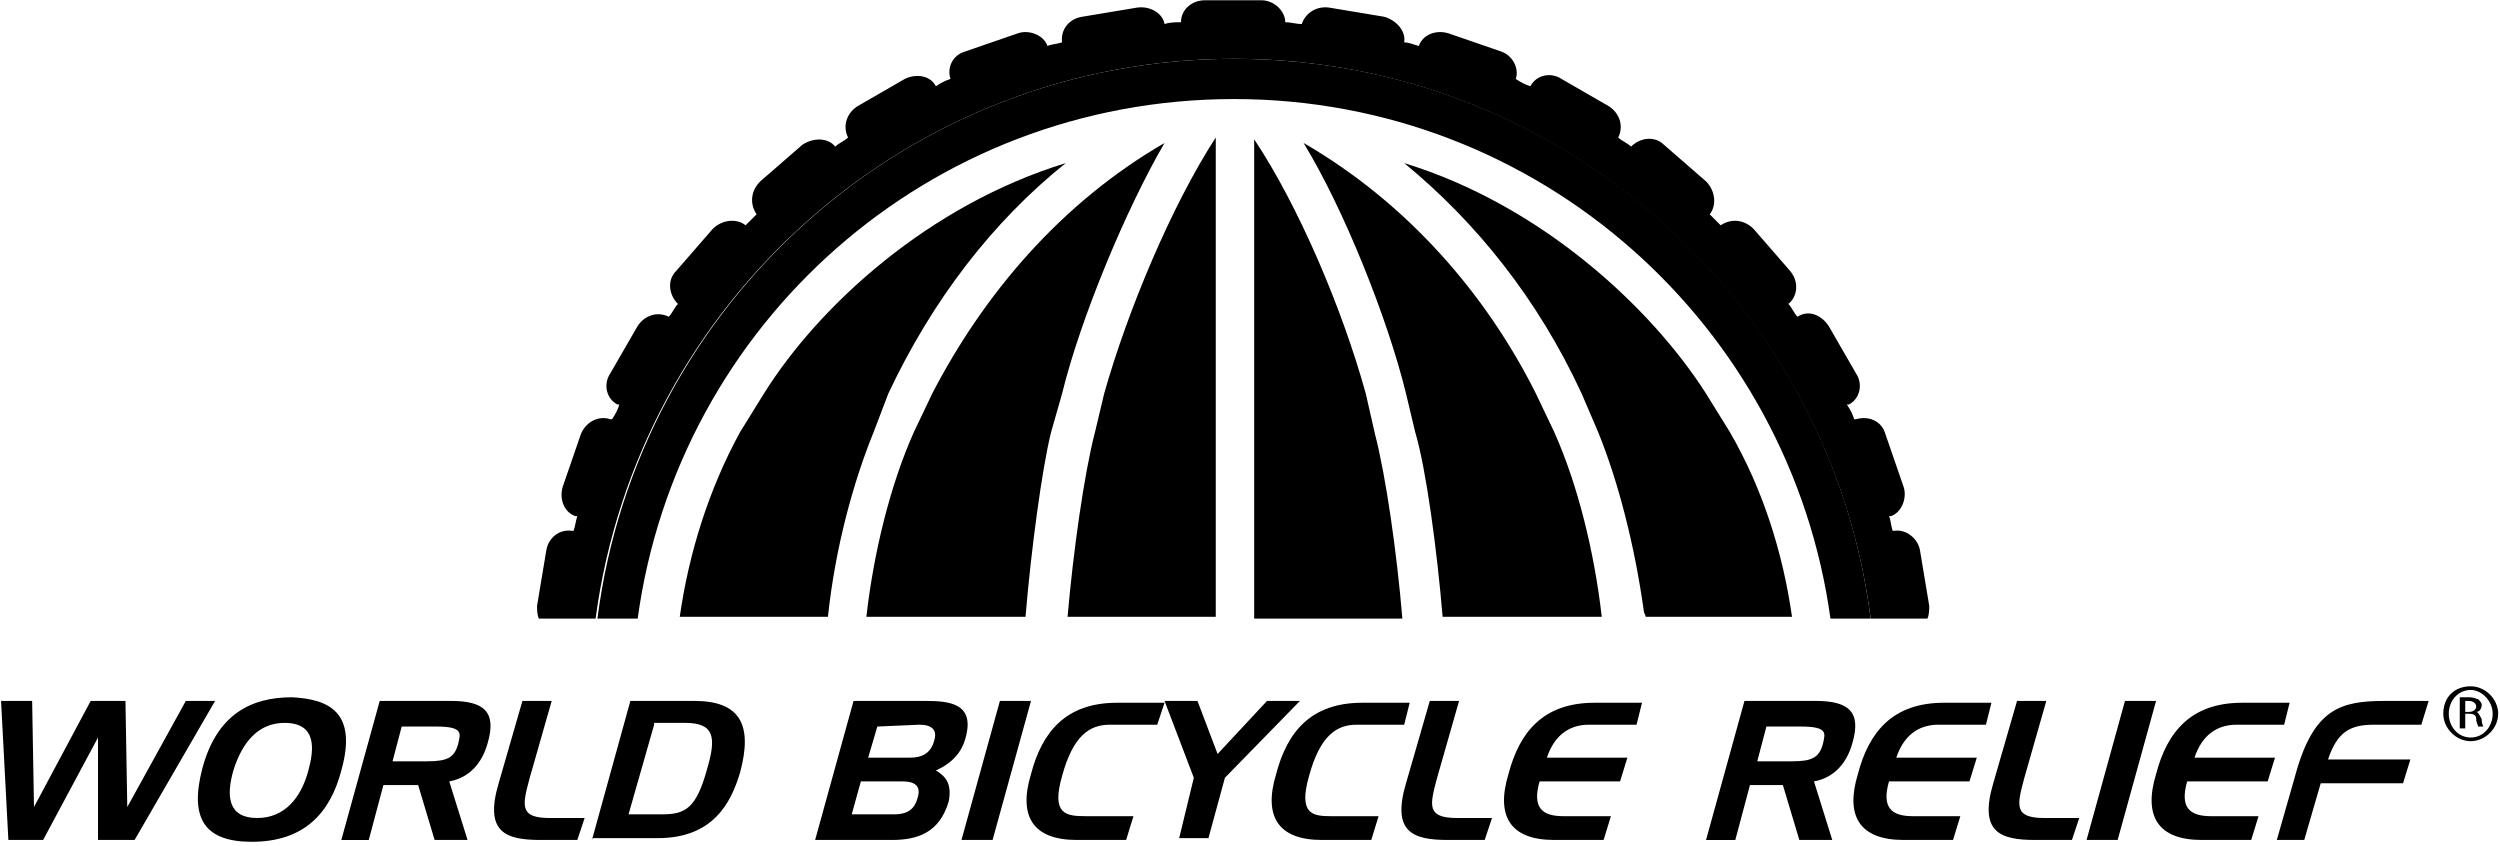
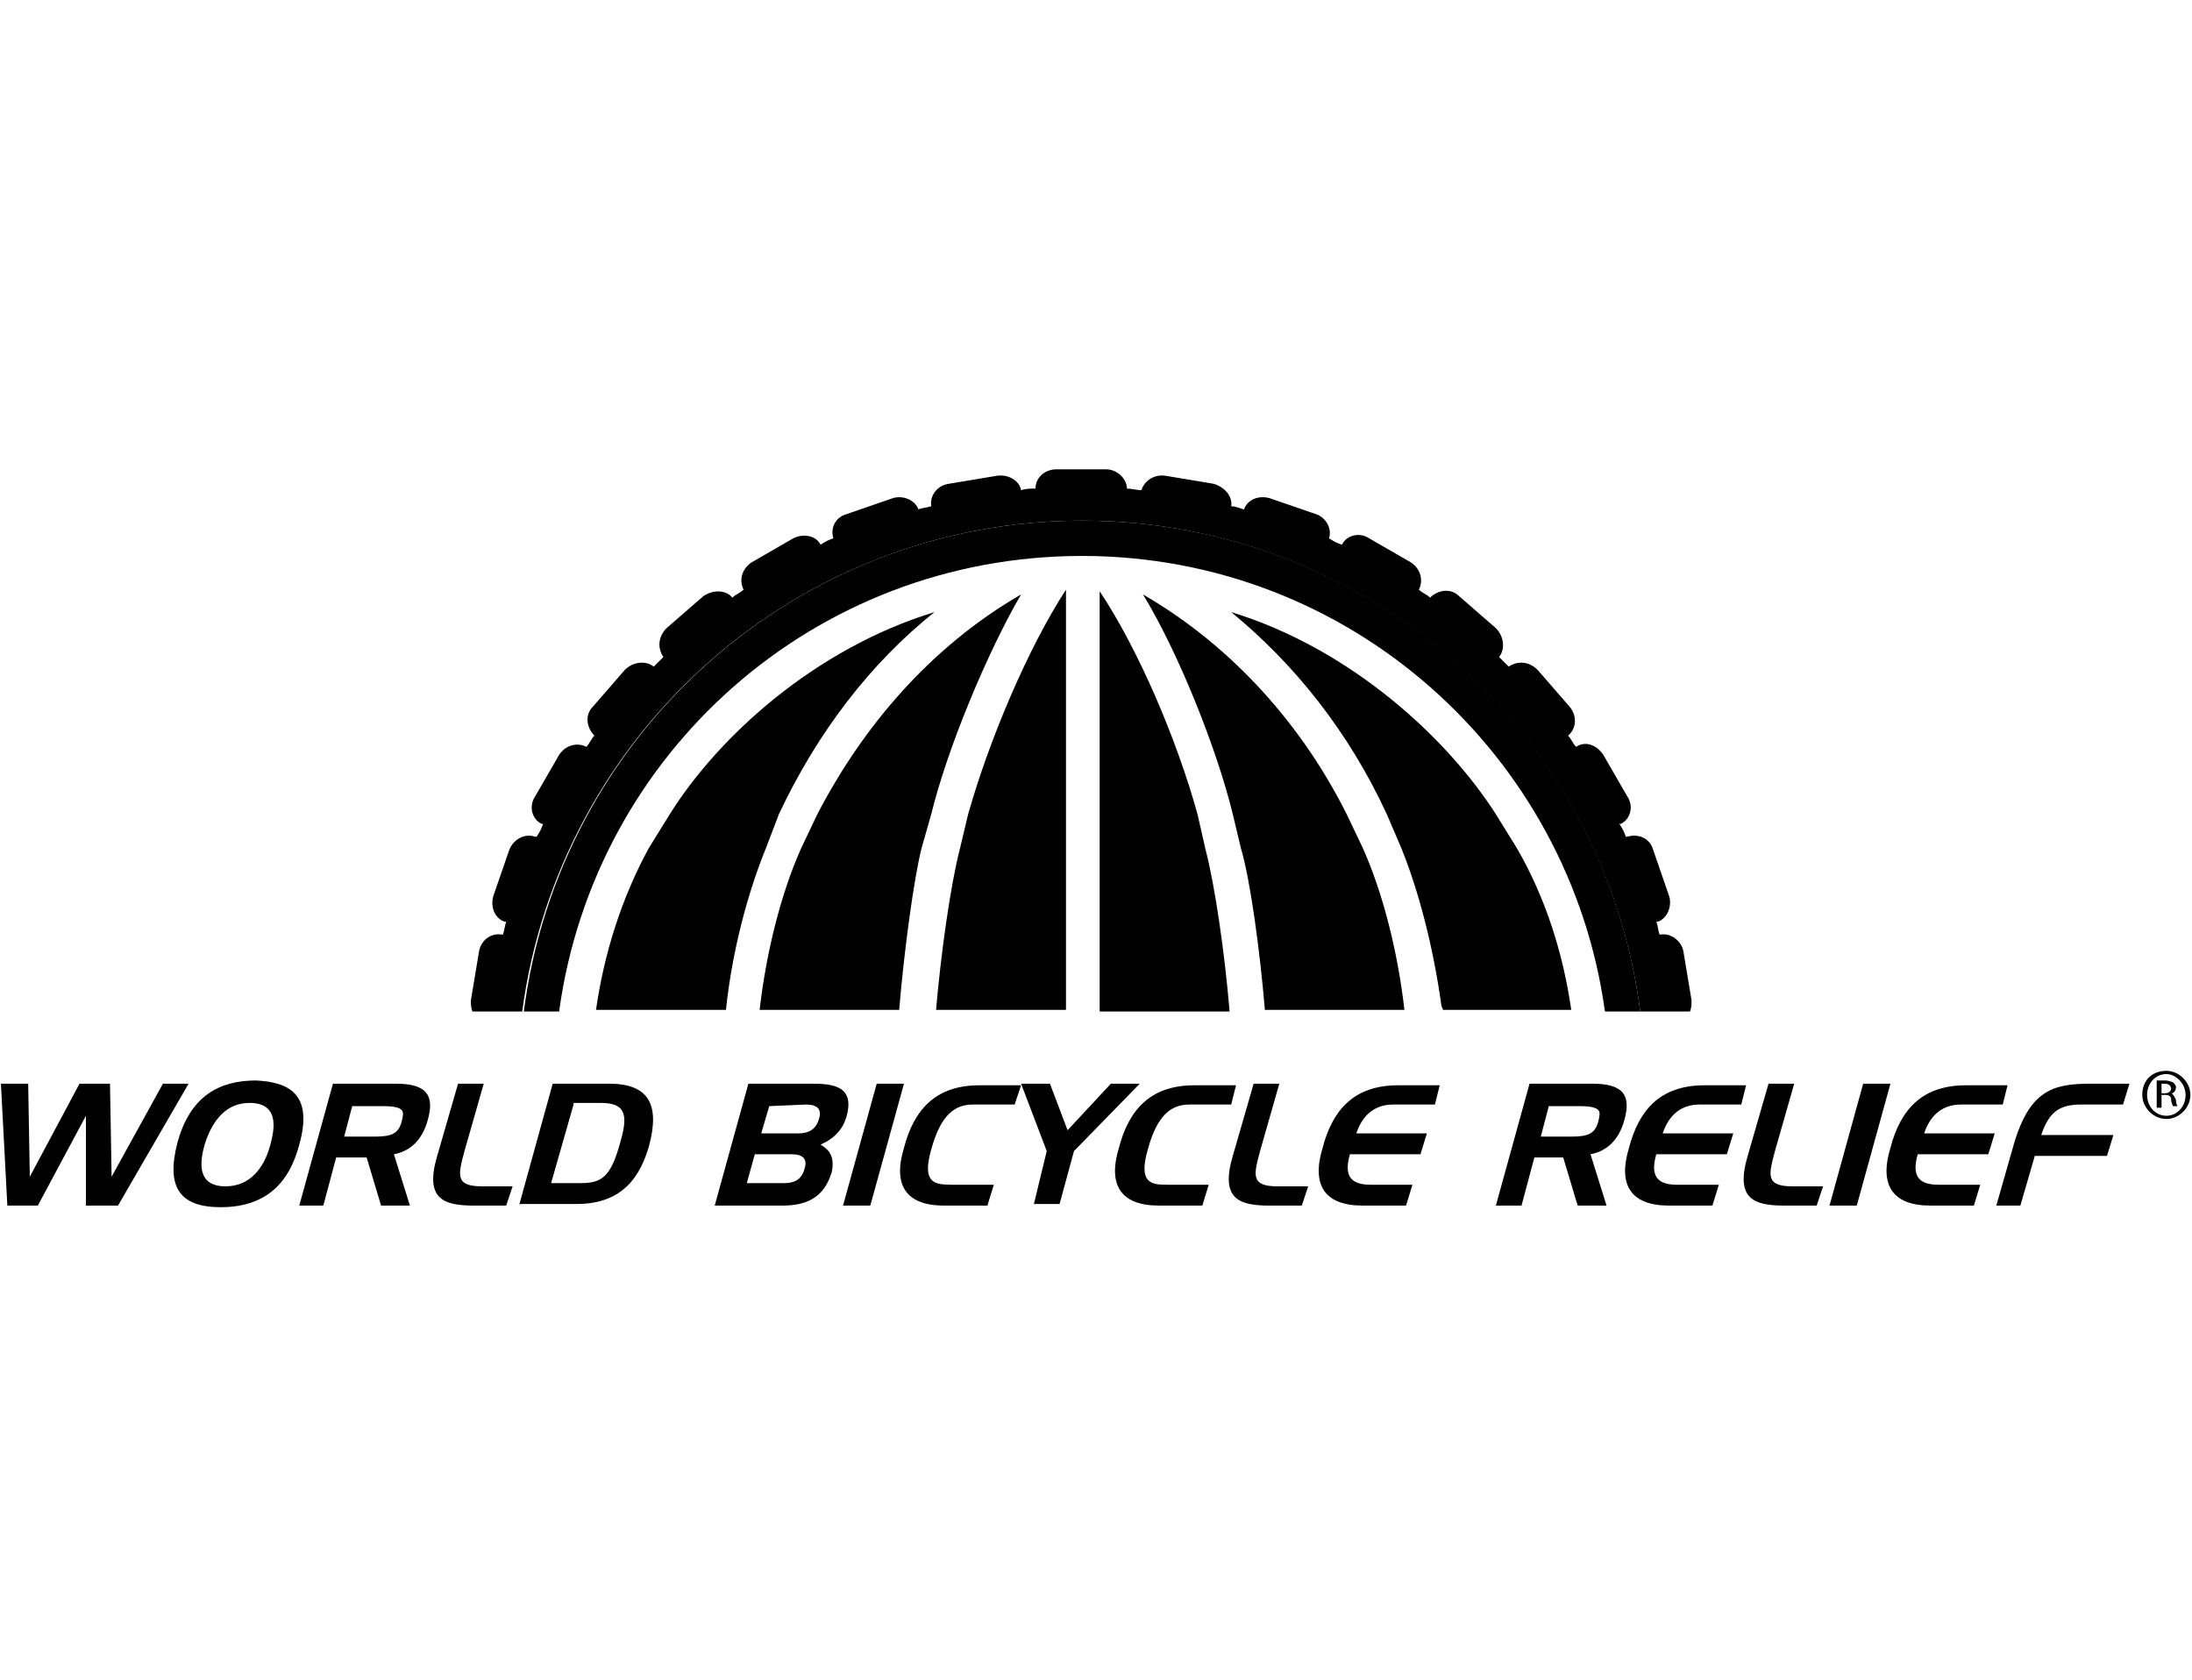
- <svg xmlns="http://www.w3.org/2000/svg" width="399" height="135" viewBox="0 0 399 135">
+ <svg xmlns="http://www.w3.org/2000/svg" width="398" height="305" viewBox="0 0 399 135">
  <g transform="translate(-1 -2)" fill="none" fill-rule="evenodd">
    <path d="M119.124 71.24l3.796-6.13c8.759-13.723 26.277-30.074 48.175-36.789-11.387 9.343-21.314 21.606-28.321 36.788l-2.628 6.132c-3.212 8.175-6.131 18.686-7.3 29.489h6.424c1.168-10.22 3.796-21.022 7.591-29.49l2.92-6.13c7.883-15.767 20.438-30.365 37.08-40-6.423 10.51-13.43 28.029-16.35 40l-1.46 6.13c-1.46 5.84-3.504 18.979-4.087 29.49h6.423c.876-10.511 2.628-22.774 4.38-29.49l1.46-6.13c3.795-13.723 10.802-30.074 17.81-40.584v76.496h6.423V24.526c7.007 10.51 14.014 26.86 17.81 40.583l1.46 6.132c1.752 6.715 3.504 19.27 4.38 29.489h6.423c-.876-10.511-2.628-23.65-4.38-29.49l-1.46-6.13c-2.92-11.971-9.927-29.49-16.35-40 16.642 9.635 28.905 24.233 37.08 40l2.92 6.13c3.796 8.468 6.423 19.27 7.591 29.49h6.716c0-.292-.292-.584-.292-.876-1.168-10.51-4.088-20.73-7.3-28.613l-2.627-6.132c-7.008-14.89-16.643-27.445-28.322-36.788 21.898 6.715 39.417 22.774 48.176 36.788l3.795 6.132c4.964 9.051 8.175 19.27 9.927 29.489h6.424c-6.424-47.007-46.424-82.92-95.183-82.92-48.759 0-88.759 36.205-95.182 82.92h6.423c1.168-10.22 4.672-20.438 9.635-29.49z" />
    <path d="M197.956 11.387c52.263 0 95.183 39.124 101.606 89.343h9.051c.292-.584.292-1.46.292-2.044l-1.46-8.759c-.292-2.044-2.336-3.504-4.087-3.212h-.292c-.292-.876-.292-1.751-.584-2.335h.292c1.752-.584 2.627-2.92 2.044-4.672l-2.92-8.467c-.584-2.044-2.628-2.92-4.672-2.336h-.292c-.292-.876-.584-1.46-1.168-2.336h.292c1.752-.876 2.336-3.211 1.168-4.963l-4.38-7.591c-1.167-1.752-3.211-2.628-4.963-1.46-.584-.584-.876-1.46-1.46-2.044 1.46-1.168 1.752-3.504.292-5.256l-5.84-6.715c-1.459-1.46-3.503-1.752-5.255-.584l-1.751-1.752c1.167-1.46.876-3.795-.584-5.255l-6.716-5.84c-1.46-1.46-3.795-1.167-5.255.292-.584-.583-1.46-.875-2.044-1.46.876-1.751.292-3.795-1.46-4.963l-7.591-4.38c-1.752-1.167-4.088-.583-4.964 1.168-.875-.292-1.46-.584-2.335-1.167.584-1.752-.584-3.796-2.336-4.38l-8.467-2.92c-2.044-.584-4.088.292-4.672 2.044-.876-.292-1.752-.584-2.336-.584.292-1.752-1.167-3.504-3.211-4.087l-8.76-1.46c-2.043-.292-3.795.876-4.379 2.627-.876 0-1.752-.292-2.628-.292 0-1.751-1.751-3.503-3.795-3.503h-9.051c-2.044 0-3.796 1.46-3.796 3.503-.876 0-1.752 0-2.628.292-.292-1.751-2.335-2.92-4.38-2.627l-8.758 1.46c-2.044.292-3.504 2.043-3.212 4.087-.876.292-1.752.292-2.336.584-.584-1.752-2.92-2.628-4.671-2.044l-8.468 2.92c-2.043.584-2.92 2.628-2.335 4.38-.876.292-1.46.583-2.336 1.167-.876-1.751-3.212-2.043-4.964-1.167l-7.59 4.38c-1.753 1.167-2.337 3.21-1.46 4.963-.585.584-1.46.876-2.044 1.46-1.168-1.46-3.504-1.46-5.256-.293l-6.715 5.84c-1.46 1.46-1.752 3.504-.584 5.255L120 37.956c-1.46-1.168-3.796-.876-5.255.584l-5.84 6.715c-1.46 1.46-1.168 3.796.292 5.256-.584.584-.876 1.46-1.46 2.044-1.752-.876-3.795-.292-4.963 1.46l-4.38 7.59c-1.168 1.753-.584 4.088 1.168 4.964h.292c-.292.876-.584 1.46-1.168 2.336h-.292c-1.752-.584-3.795.292-4.671 2.336l-2.92 8.467c-.584 2.044.292 4.088 2.044 4.672h.292c-.292.875-.292 1.46-.584 2.335h-.292c-2.044-.292-3.796 1.168-4.088 3.212l-1.46 8.76c0 .583 0 1.459.292 2.043h9.051c6.716-50.511 49.927-89.343 101.898-89.343z" fill="#000" fill-rule="nonzero" />
    <path d="M197.956 11.387c-52.263 0-95.182 39.124-101.606 89.343h6.424c6.423-47.007 46.423-82.92 95.182-82.92 48.76 0 88.76 36.205 95.183 82.92h6.423c-6.423-50.511-49.343-89.343-101.606-89.343z" fill="#000" fill-rule="nonzero" />
    <path d="M177.226 64.818l-1.46 6.13c-1.751 6.716-3.503 19.271-4.38 29.49h23.65V23.942c-7.007 10.803-14.014 27.445-17.81 40.876zm41.752 0c-3.796-13.723-10.803-30.073-17.81-40.584v76.496h23.65c-.876-10.511-2.628-22.774-4.38-29.49l-1.46-6.422zm27.153 0c-7.883-15.767-20.438-30.365-37.08-40 6.423 10.51 13.43 28.029 16.35 40l1.46 6.13c1.752 5.84 3.504 18.979 4.38 29.49h25.401c-1.168-10.219-3.795-21.022-7.59-29.49l-2.92-6.13z" fill="#000" fill-rule="nonzero" />
    <path d="M273.285 64.818c-8.76-13.723-26.278-30.073-48.176-36.789 11.387 9.343 21.314 21.606 28.322 36.789l2.627 6.13c3.212 7.884 5.84 18.103 7.3 28.614 0 .292.292.584.292.876h23.357c-1.46-10.219-4.671-20.438-9.927-29.49l-3.795-6.13zm-102.774 0c2.92-11.971 10.219-29.49 16.35-40-16.642 9.635-28.905 24.233-37.08 40l-2.92 6.13c-3.795 8.468-6.423 19.271-7.59 29.49h25.4c.876-10.511 2.628-23.65 4.088-29.49l1.752-6.13z" fill="#000" fill-rule="nonzero" />
    <path d="M142.774 64.818c7.007-14.891 16.642-27.446 28.32-36.789-21.897 6.716-39.415 22.774-48.174 36.789l-3.796 6.13c-4.963 9.052-8.175 19.271-9.635 29.49h23.65c1.168-11.095 4.087-21.606 7.299-29.49l2.336-6.13z" fill="#000" fill-rule="nonzero" />
    <path fill="#000" fill-rule="nonzero" d="M2.336 136.058L1.168 113.869 6.131 113.869 6.423 130.803 15.474 113.869 21.022 113.869 21.314 130.803 30.657 113.869 35.328 113.869 22.482 136.058 16.642 136.058 16.642 119.708 7.883 136.058z" />
    <path d="M55.474 124.964c-1.751 6.715-5.839 11.386-14.306 11.386-7.591 0-9.927-3.795-7.883-11.678 2.335-8.76 7.883-11.387 14.306-11.387 5.84.292 10.511 2.335 7.883 11.679zm-13.43 7.59c4.38 0 7.007-3.21 8.175-7.59.876-3.212 1.46-7.592-3.796-7.592-4.087 0-6.715 2.92-8.175 7.592-1.168 4.087-.876 7.59 3.796 7.59zm13.43 3.504l6.132-22.19h11.387c5.255 0 7.299 1.752 5.84 6.716-.877 3.212-2.92 5.547-6.132 6.131l2.92 9.343h-5.256l-2.628-8.759H62.19l-2.336 8.76h-4.38zm9.635-18.102l-1.46 5.548h5.548c3.212 0 4.38-.584 4.964-2.92.292-1.46.875-2.628-3.504-2.628h-5.548zm28.03 18.102h-5.84c-5.547 0-9.05-1.167-6.715-9.05l3.796-13.14h4.671l-3.504 12.263c-1.167 4.38-1.751 6.424 3.212 6.424h5.548l-1.168 3.503zm2.335 0l6.132-22.19h10.219c7.3 0 9.343 3.796 7.3 11.387-1.46 4.964-4.38 10.511-13.14 10.511h-10.51v.292zm9.927-18.394l-4.087 14.307h5.255c3.796 0 5.548-.876 7.3-7.3 1.46-4.963 1.167-7.299-3.504-7.299h-4.964v.292zm25.694 18.394l6.131-22.19h11.387c3.796 0 8.175.293 6.423 6.132-.583 2.044-2.043 3.796-4.671 4.964 1.46.875 2.628 2.043 2.044 4.963-1.46 4.964-4.964 6.131-9.051 6.131h-12.263zm9.927-18.102l-1.46 4.964h6.715c1.752 0 3.212-.584 3.796-2.628.584-1.752-.292-2.628-2.336-2.628l-6.715.292zm-4.088 14.015h6.716c1.46 0 3.211-.292 3.795-2.628.584-1.752-.292-2.628-2.336-2.628h-6.715l-1.46 5.256z" fill="#000" fill-rule="nonzero" />
    <path fill="#000" fill-rule="nonzero" d="M165.547 113.869L159.416 136.058 154.453 136.058 160.584 113.869z" />
    <path d="M185.693 117.664h-7.59c-3.212 0-5.84 1.752-7.592 8.175-1.752 6.132.584 6.424 3.796 6.424h7.59l-1.167 3.795h-7.883c-7.008 0-9.343-3.795-7.3-10.51 1.752-6.716 5.548-11.387 13.723-11.387h7.591l-1.168 3.503z" fill="#000" fill-rule="nonzero" />
    <path fill="#000" fill-rule="nonzero" d="M191.533 126.131L186.861 113.869 192.117 113.869 195.328 122.336 203.212 113.869 208.467 113.869 196.496 126.131 193.869 135.766 189.197 135.766z" />
    <path d="M225.11 117.664h-7.592c-3.211 0-5.84 1.752-7.591 8.175-1.752 6.132.584 6.424 3.504 6.424h7.59l-1.167 3.795h-7.883c-7.007 0-9.343-3.795-7.3-10.51 1.752-6.716 5.548-11.387 13.723-11.387h7.591l-.876 3.503zm12.846 18.394h-5.84c-5.547 0-9.05-1.167-6.715-9.05l3.796-13.14h4.672l-3.504 12.263c-1.168 4.38-1.752 6.424 3.212 6.424h5.547l-1.168 3.503zm24.234-18.394h-7.591c-3.212 0-5.548 1.752-6.716 5.256h12.847l-1.168 3.795h-12.847c-1.168 4.088.292 5.548 3.796 5.548h7.591l-1.168 3.795h-7.883c-7.007 0-9.343-3.795-7.3-10.51 1.753-6.716 5.548-11.387 13.723-11.387h7.592l-.876 3.503zm11.095 18.394l6.131-22.19h11.387c5.255 0 7.3 1.752 5.84 6.716-.877 3.212-2.92 5.547-6.132 6.131l2.92 9.343h-5.256l-2.628-8.759h-5.255l-2.336 8.76h-4.671zm9.635-18.102l-1.46 5.548h5.547c3.212 0 4.38-.584 4.964-2.92.292-1.46.876-2.628-3.504-2.628h-5.547zm35.036-.292h-7.591c-3.212 0-5.547 1.752-6.715 5.256h12.846l-1.168 3.795h-12.846c-1.168 4.088.292 5.548 3.795 5.548h7.592l-1.168 3.795h-7.883c-7.008 0-9.344-3.795-7.3-10.51 1.752-6.716 5.548-11.387 13.723-11.387h7.591l-.876 3.503zm13.723 18.394h-5.84c-5.547 0-9.05-1.167-6.715-9.05l3.796-13.14h4.671l-3.503 12.263c-1.168 4.38-1.752 6.424 3.211 6.424h5.548l-1.168 3.503z" fill="#000" fill-rule="nonzero" />
    <path fill="#000" fill-rule="nonzero" d="M345.109 113.869L338.978 136.058 334.015 136.058 340.146 113.869z" />
    <path d="M365.547 117.664h-7.59c-3.212 0-5.548 1.752-6.716 5.256h12.847l-1.168 3.795h-12.847c-1.168 4.088.292 5.548 3.796 5.548h7.59l-1.167 3.795h-7.883c-7.008 0-9.343-3.795-7.3-10.51 1.752-6.716 5.548-11.387 13.723-11.387h7.591l-.876 3.503zm-1.167 18.394l2.92-10.219c2.919-10.803 7.299-11.97 14.306-11.97h7.007l-1.168 3.795h-7.591c-3.796 0-5.84 1.168-7.3 5.548h13.14l-1.168 3.795h-13.14l-2.627 9.051h-4.38zm30.948-24.525c2.336 0 4.38 2.044 4.38 4.38 0 2.335-2.044 4.379-4.38 4.379-2.335 0-4.38-2.044-4.38-4.38 0-2.627 1.753-4.38 4.38-4.38zm0 .584c-2.043 0-3.503 1.752-3.503 3.795 0 2.044 1.46 3.796 3.503 3.796 2.044 0 3.504-1.752 3.504-3.796 0-2.043-1.752-3.795-3.504-3.795zm-.875 6.131h-.876v-4.963h1.46c.875 0 1.167.292 1.46.292.291.292.583.584.583.876 0 .583-.292 1.167-.876 1.167.292 0 .584.584.876 1.168 0 .876.292 1.168.292 1.168h-.876c0-.292-.292-.584-.292-1.168s-.292-.876-1.168-.876h-.583v2.336zm0-2.628h.583c.584 0 1.168-.292 1.168-.875 0-.292-.292-.876-1.168-.876h-.583v1.751z" fill="#000" fill-rule="nonzero" />
  </g>
</svg>
